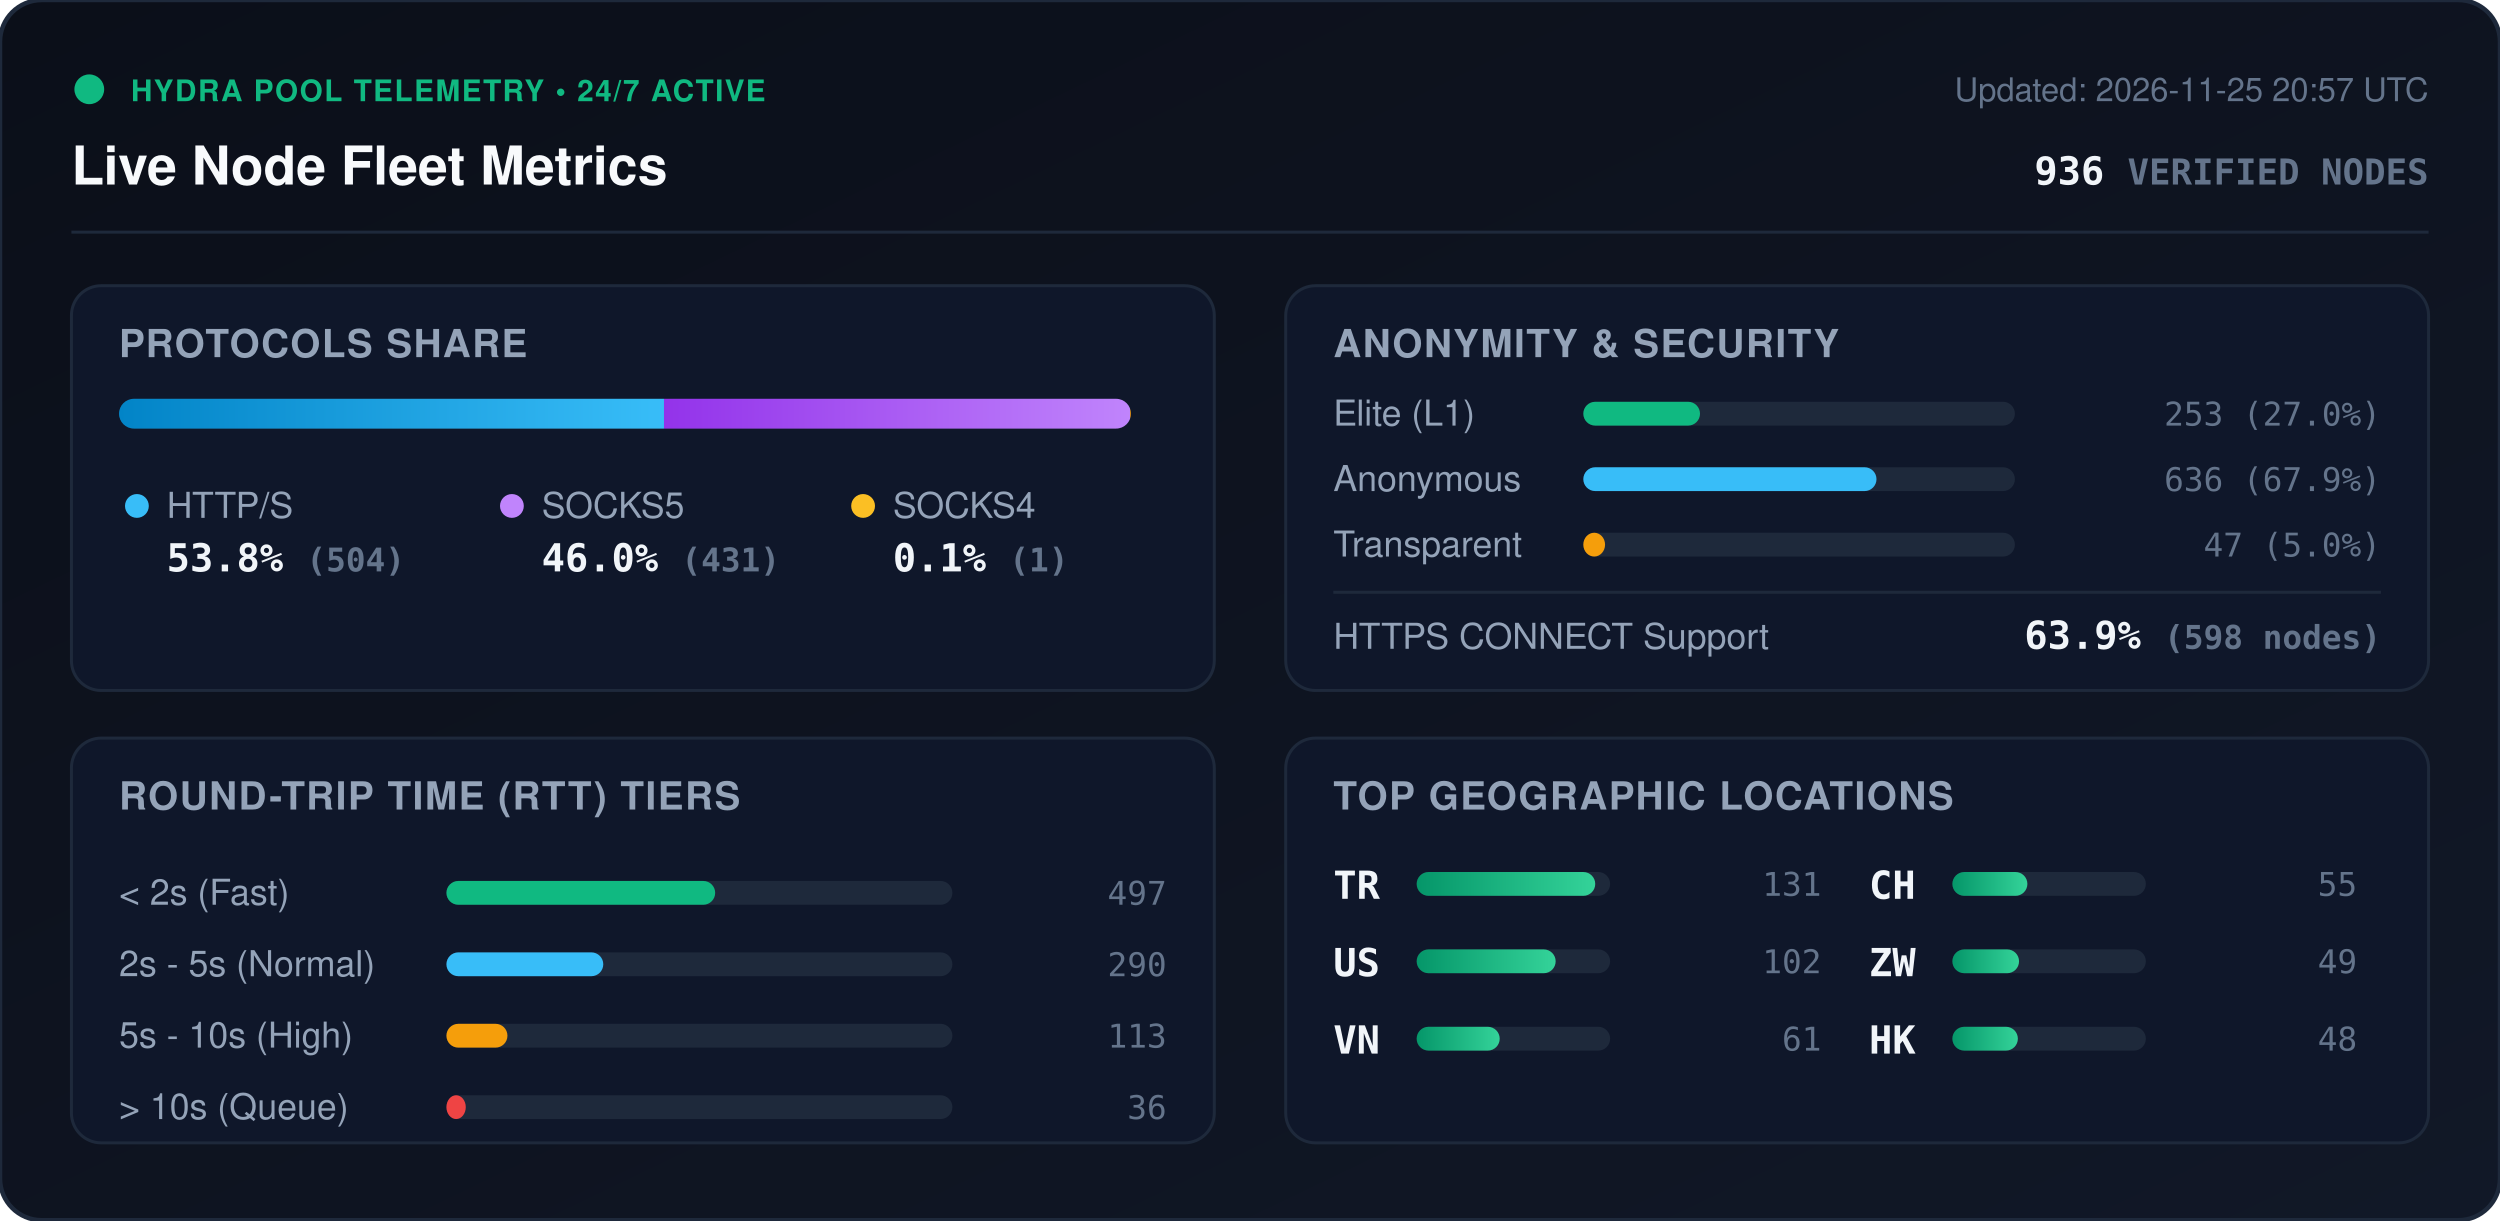
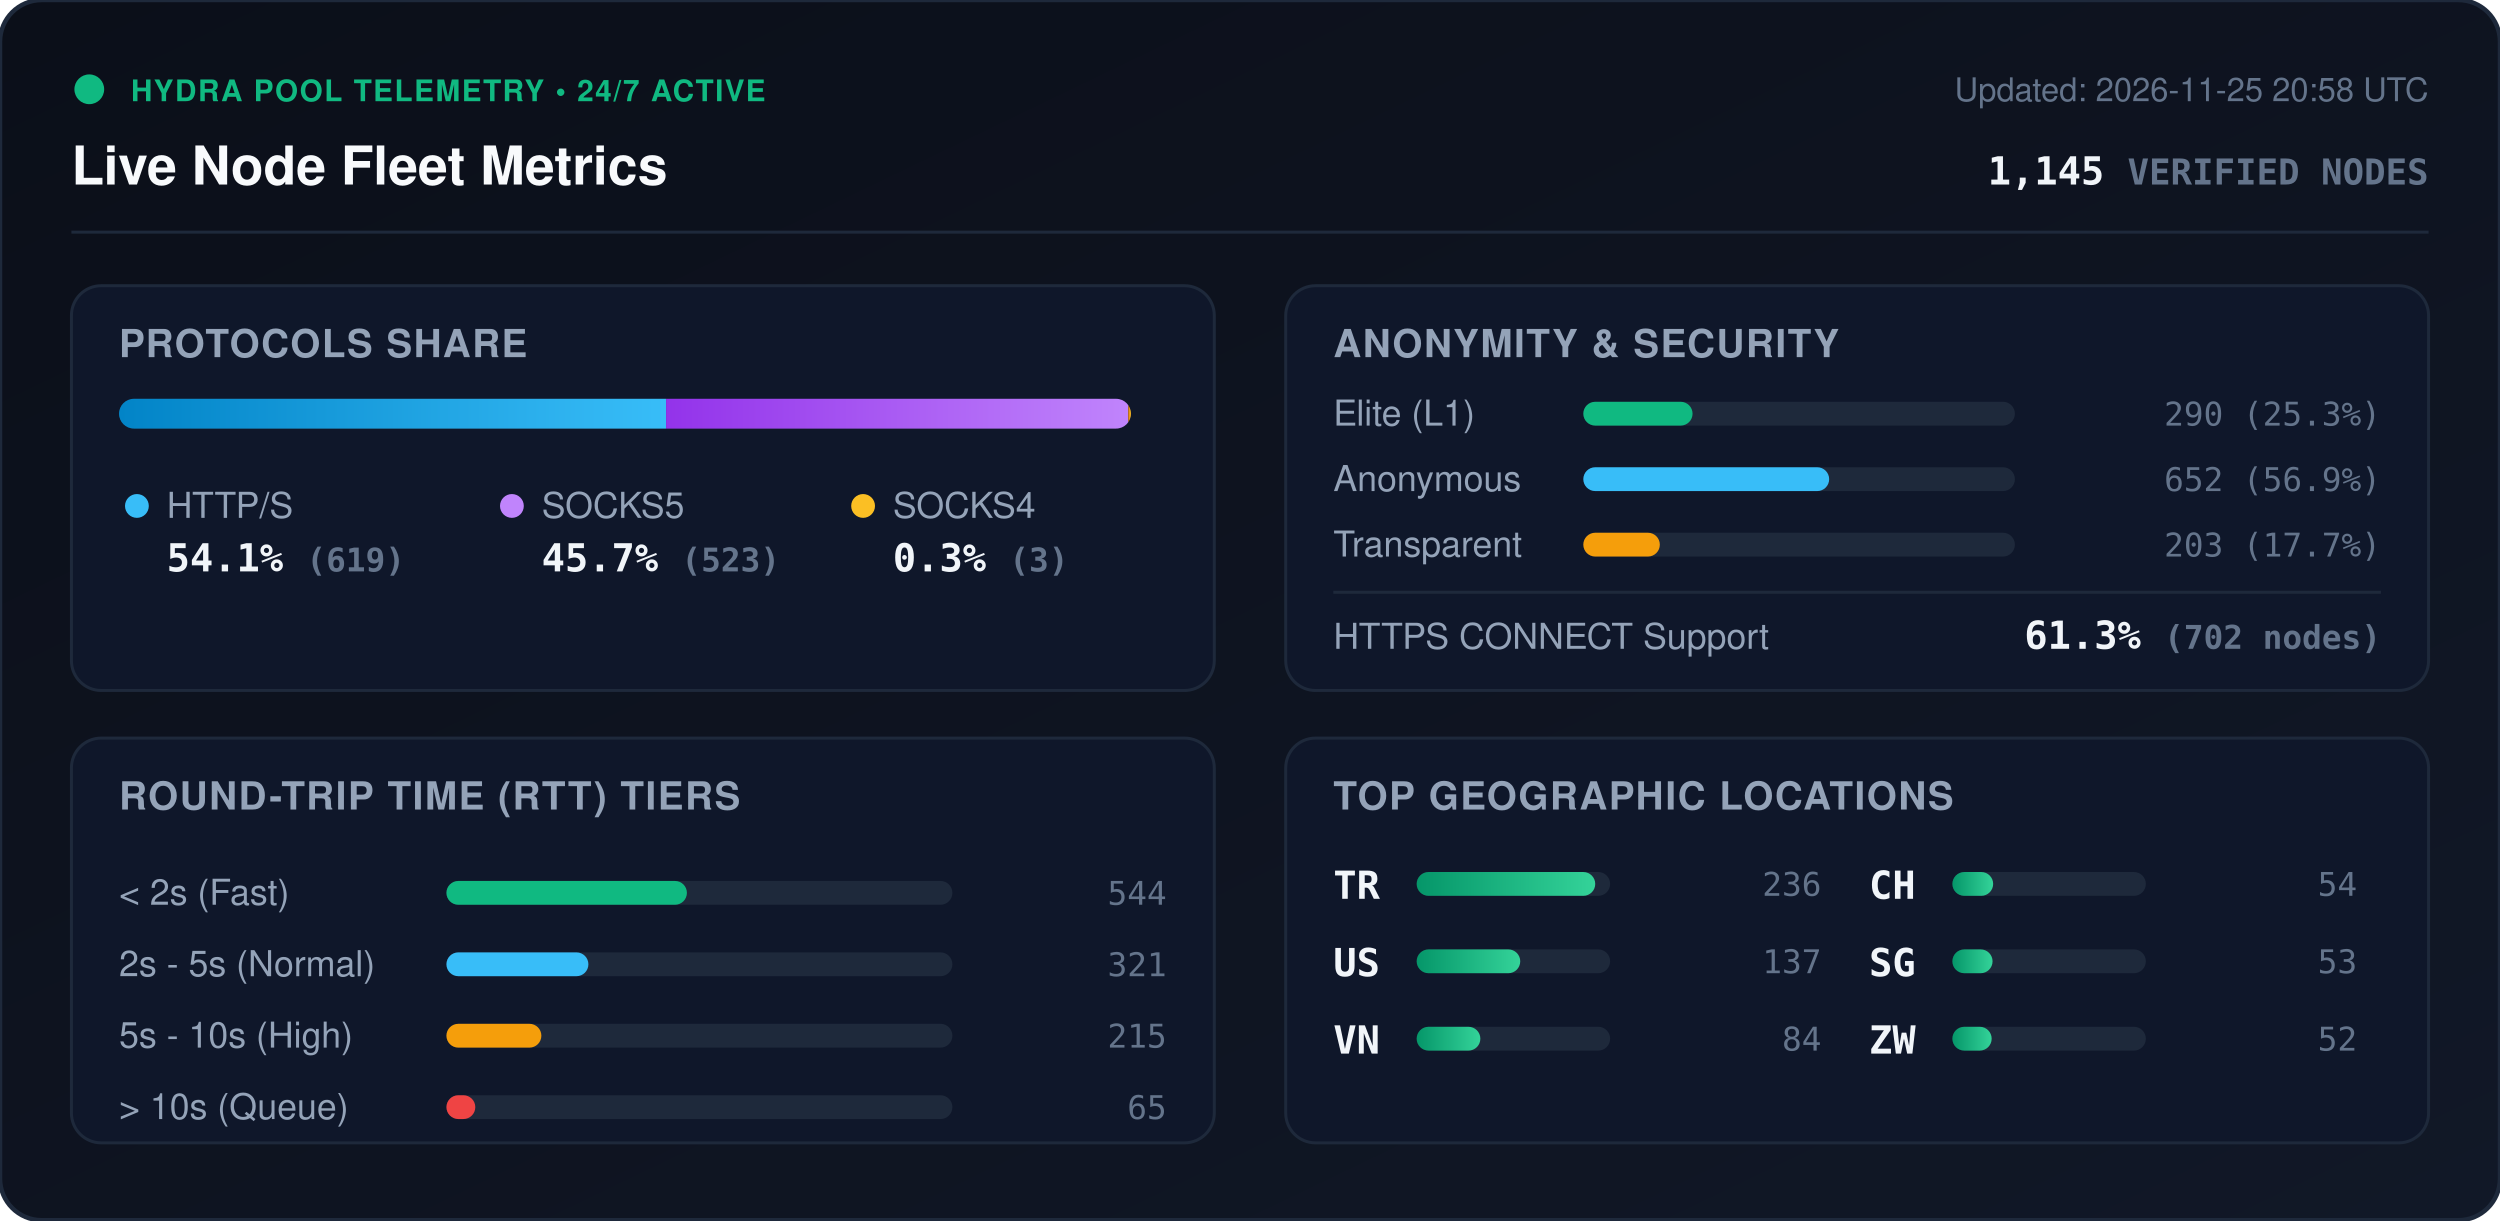
<svg xmlns="http://www.w3.org/2000/svg" viewBox="0 0 840 410" width="840" height="410" style="max-width: 100%; height: auto;">
  <defs>
    <linearGradient id="bg" x1="0%" y1="0%" x2="100%" y2="100%">
      <stop offset="0%" stop-color="#0b0f19" />
      <stop offset="100%" stop-color="#111827" />
    </linearGradient>
    <linearGradient id="bar-http" x1="0%" y1="0%" x2="100%" y2="0%">
      <stop offset="0%" stop-color="#0284c7" />
      <stop offset="100%" stop-color="#38bdf8" />
    </linearGradient>
    <linearGradient id="bar-socks5" x1="0%" y1="0%" x2="100%" y2="0%">
      <stop offset="0%" stop-color="#9333ea" />
      <stop offset="100%" stop-color="#c084fc" />
    </linearGradient>
    <linearGradient id="bar-socks4" x1="0%" y1="0%" x2="100%" y2="0%">
      <stop offset="0%" stop-color="#d97706" />
      <stop offset="100%" stop-color="#fbbf24" />
    </linearGradient>
    <linearGradient id="bar-green" x1="0%" y1="0%" x2="100%" y2="0%">
      <stop offset="0%" stop-color="#059669" />
      <stop offset="100%" stop-color="#34d399" />
    </linearGradient>
    <clipPath id="prog-track-clip">
      <rect width="340.0" height="10" rx="5" />
    </clipPath>
    <style>
      .title { font: 700 18px -apple-system, BlinkMacSystemFont, 'Segoe UI', Helvetica, Arial, sans-serif; fill: #f8fafc; }
      .sub { font: 500 11px -apple-system, BlinkMacSystemFont, 'Segoe UI', Helvetica, Arial, sans-serif; fill: #64748b; }
      .section-hdr { font: 600 13px -apple-system, BlinkMacSystemFont, 'Segoe UI', Helvetica, Arial, sans-serif; fill: #94a3b8; letter-spacing: 0.5px; }
      .metric-val { font: 700 13px -apple-system, BlinkMacSystemFont, 'Segoe UI', Helvetica, Arial, sans-serif; fill: #f1f5f9; }
      .metric-lbl { font: 500 12px -apple-system, BlinkMacSystemFont, 'Segoe UI', Helvetica, Arial, sans-serif; fill: #94a3b8; }
      .badge-txt { font: 700 10px -apple-system, BlinkMacSystemFont, 'Segoe UI', Helvetica, Arial, sans-serif; fill: #10b981; letter-spacing: 0.5px; }
      .mono { font-family: ui-monospace, SFMono-Regular, Menlo, Monaco, Consolas, monospace; }
      .pulse { animation: beacon 2s infinite ease-in-out; }
      @keyframes beacon { 0%, 100% { opacity: 1; } 50% { opacity: 0.35; } }
    </style>
  </defs>
  <rect width="840" height="410" rx="14" fill="url(#bg)" stroke="#1e293b" stroke-width="1.5" />
  <g transform="translate(24, 24)">
    <circle cx="6" cy="6" r="5" fill="#10b981" class="pulse" />
    <text x="20" y="10" class="badge-txt">HYDRA POOL TELEMETRY • 24/7 ACTIVE</text>
    <text x="0" y="38" class="title">Live Node Fleet Metrics</text>
-     <text x="792" y="10" text-anchor="end" class="sub">Updated: 2026-11-25 20:57 UTC</text>
-     <text x="792" y="38" text-anchor="end" class="metric-val mono" fill="#38bdf8">936 <tspan font-size="12" fill="#64748b">VERIFIED NODES</tspan>
+     <text x="792" y="10" text-anchor="end" class="sub">Updated: 2026-11-25 20:58 UTC</text>
+     <text x="792" y="38" text-anchor="end" class="metric-val mono" fill="#38bdf8">1,145 <tspan font-size="12" fill="#64748b">VERIFIED NODES</tspan>
    </text>
  </g>
  <line x1="24" y1="78" x2="816" y2="78" stroke="#1e293b" stroke-width="1" />
  <g transform="translate(24, 96)">
    <rect width="384" height="136" rx="10" fill="#0f172a" stroke="#1e293b" />
    <text x="16" y="24" class="section-hdr">PROTOCOLS SHARE</text>
    <g transform="translate(16, 38)">
      <rect width="340.0" height="10" rx="5" fill="#1e293b" />
      <g clip-path="url(#prog-track-clip)">
-         <rect x="0" width="183.1" height="10" fill="url(#bar-http)" />
-         <rect x="183.1" width="156.6" height="10" fill="url(#bar-socks5)" />
-         <rect x="339.7" width="0.4" height="10" fill="url(#bar-socks4)" />
+         <rect x="0" width="183.8" height="10" fill="url(#bar-http)" />
+         <rect x="183.8" width="155.3" height="10" fill="url(#bar-socks5)" />
+         <rect x="339.1" width="0.9" height="10" fill="url(#bar-socks4)" />
      </g>
    </g>
    <g transform="translate(16, 68)">
      <circle cx="6" cy="6" r="4" fill="#38bdf8" />
      <text x="16" y="10" class="metric-lbl">HTTP/S</text>
-       <text x="16" y="28" class="metric-val mono">53.8% <tspan font-size="11" fill="#64748b">(504)</tspan>
+       <text x="16" y="28" class="metric-val mono">54.1% <tspan font-size="11" fill="#64748b">(619)</tspan>
      </text>
      <circle cx="132" cy="6" r="4" fill="#c084fc" />
      <text x="142" y="10" class="metric-lbl">SOCKS5</text>
-       <text x="142" y="28" class="metric-val mono">46.0% <tspan font-size="11" fill="#64748b">(431)</tspan>
+       <text x="142" y="28" class="metric-val mono">45.7% <tspan font-size="11" fill="#64748b">(523)</tspan>
      </text>
      <circle cx="250" cy="6" r="4" fill="#fbbf24" />
      <text x="260" y="10" class="metric-lbl">SOCKS4</text>
-       <text x="260" y="28" class="metric-val mono">0.1% <tspan font-size="11" fill="#64748b">(1)</tspan>
+       <text x="260" y="28" class="metric-val mono">0.3% <tspan font-size="11" fill="#64748b">(3)</tspan>
      </text>
    </g>
  </g>
  <g transform="translate(432, 96)">
    <rect width="384" height="136" rx="10" fill="#0f172a" stroke="#1e293b" />
    <text x="16" y="24" class="section-hdr">ANONYMITY &amp; SECURITY</text>
    <text x="16" y="47" class="metric-lbl">Elite (L1)</text>
    <rect x="100" y="39" width="145.0" height="8" rx="4" fill="#1e293b" />
-     <rect x="100" y="39" width="39.2" height="8" rx="4" fill="#10b981" />
-     <text x="368" y="47" text-anchor="end" class="mono sub" fill="#e2e8f0">253 (27.0%)</text>
+     <rect x="100" y="39" width="36.7" height="8" rx="4" fill="#10b981" />
+     <text x="368" y="47" text-anchor="end" class="mono sub" fill="#e2e8f0">290 (25.3%)</text>
    <text x="16" y="69" class="metric-lbl">Anonymous</text>
    <rect x="100" y="61" width="145.0" height="8" rx="4" fill="#1e293b" />
-     <rect x="100" y="61" width="98.5" height="8" rx="4" fill="#38bdf8" />
-     <text x="368" y="69" text-anchor="end" class="mono sub" fill="#e2e8f0">636 (67.9%)</text>
+     <rect x="100" y="61" width="82.6" height="8" rx="4" fill="#38bdf8" />
+     <text x="368" y="69" text-anchor="end" class="mono sub" fill="#e2e8f0">652 (56.9%)</text>
    <text x="16" y="91" class="metric-lbl">Transparent</text>
    <rect x="100" y="83" width="145.0" height="8" rx="4" fill="#1e293b" />
-     <rect x="100" y="83" width="7.3" height="8" rx="4" fill="#f59e0b" />
-     <text x="368" y="91" text-anchor="end" class="mono sub" fill="#e2e8f0">47 (5.0%)</text>
+     <rect x="100" y="83" width="25.7" height="8" rx="4" fill="#f59e0b" />
+     <text x="368" y="91" text-anchor="end" class="mono sub" fill="#e2e8f0">203 (17.7%)</text>
    <line x1="16" y1="103" x2="368" y2="103" stroke="#1e293b" stroke-width="1" />
    <text x="16" y="122" class="metric-lbl">HTTPS CONNECT Support</text>
-     <text x="368" y="122" text-anchor="end" class="metric-val mono" fill="#34d399">63.9% <tspan font-size="11" fill="#64748b">(598 nodes)</tspan>
+     <text x="368" y="122" text-anchor="end" class="metric-val mono" fill="#34d399">61.3% <tspan font-size="11" fill="#64748b">(702 nodes)</tspan>
    </text>
  </g>
  <g transform="translate(24, 248)">
    <rect width="384" height="136" rx="10" fill="#0f172a" stroke="#1e293b" />
    <text x="16" y="24" class="section-hdr">ROUND-TRIP TIME (RTT) TIERS</text>
    <g transform="translate(16, 42)">
      <text x="0" y="14" class="metric-lbl">&lt; 2s (Fast)</text>
      <rect x="110" y="6" width="170" height="8" rx="4" fill="#1e293b" />
-       <rect x="110" y="6" width="90.3" height="8" rx="4" fill="#10b981" />
-       <text x="352" y="14" text-anchor="end" class="mono sub">497</text>
+       <rect x="110" y="6" width="80.8" height="8" rx="4" fill="#10b981" />
+       <text x="352" y="14" text-anchor="end" class="mono sub">544</text>
      <text x="0" y="38" class="metric-lbl">2s - 5s (Normal)</text>
      <rect x="110" y="30" width="170" height="8" rx="4" fill="#1e293b" />
-       <rect x="110" y="30" width="52.7" height="8" rx="4" fill="#38bdf8" />
-       <text x="352" y="38" text-anchor="end" class="mono sub">290</text>
+       <rect x="110" y="30" width="47.7" height="8" rx="4" fill="#38bdf8" />
+       <text x="352" y="38" text-anchor="end" class="mono sub">321</text>
      <text x="0" y="62" class="metric-lbl">5s - 10s (High)</text>
      <rect x="110" y="54" width="170" height="8" rx="4" fill="#1e293b" />
-       <rect x="110" y="54" width="20.5" height="8" rx="4" fill="#f59e0b" />
-       <text x="352" y="62" text-anchor="end" class="mono sub">113</text>
+       <rect x="110" y="54" width="31.9" height="8" rx="4" fill="#f59e0b" />
+       <text x="352" y="62" text-anchor="end" class="mono sub">215</text>
      <text x="0" y="86" class="metric-lbl">&gt; 10s (Queue)</text>
      <rect x="110" y="78" width="170" height="8" rx="4" fill="#1e293b" />
-       <rect x="110" y="78" width="6.5" height="8" rx="4" fill="#ef4444" />
-       <text x="352" y="86" text-anchor="end" class="mono sub">36</text>
+       <rect x="110" y="78" width="9.7" height="8" rx="4" fill="#ef4444" />
+       <text x="352" y="86" text-anchor="end" class="mono sub">65</text>
    </g>
  </g>
  <g transform="translate(432, 248)">
    <rect width="384" height="136" rx="10" fill="#0f172a" stroke="#1e293b" />
    <text x="16" y="24" class="section-hdr">TOP GEOGRAPHIC LOCATIONS</text>
    <g transform="translate(16, 42)">
      <g transform="translate(0, 0)">
        <text x="0" y="12" class="mono metric-val" font-size="12">TR</text>
        <rect x="28" y="3" width="65" height="8" rx="4" fill="#1e293b" />
        <rect x="28" y="3" width="60.0" height="8" rx="4" fill="url(#bar-green)" />
-         <text x="164" y="11" text-anchor="end" class="mono sub">131</text>
+         <text x="164" y="11" text-anchor="end" class="mono sub">236</text>
      </g>
      <g transform="translate(0, 26)">
        <text x="0" y="12" class="mono metric-val" font-size="12">US</text>
        <rect x="28" y="3" width="65" height="8" rx="4" fill="#1e293b" />
-         <rect x="28" y="3" width="46.7" height="8" rx="4" fill="url(#bar-green)" />
-         <text x="164" y="11" text-anchor="end" class="mono sub">102</text>
+         <rect x="28" y="3" width="34.8" height="8" rx="4" fill="url(#bar-green)" />
+         <text x="164" y="11" text-anchor="end" class="mono sub">137</text>
      </g>
      <g transform="translate(0, 52)">
        <text x="0" y="12" class="mono metric-val" font-size="12">VN</text>
        <rect x="28" y="3" width="65" height="8" rx="4" fill="#1e293b" />
-         <rect x="28" y="3" width="27.9" height="8" rx="4" fill="url(#bar-green)" />
-         <text x="164" y="11" text-anchor="end" class="mono sub">61</text>
+         <rect x="28" y="3" width="21.4" height="8" rx="4" fill="url(#bar-green)" />
+         <text x="164" y="11" text-anchor="end" class="mono sub">84</text>
      </g>
      <g transform="translate(180, 0)">
        <text x="0" y="12" class="mono metric-val" font-size="12">CH</text>
        <rect x="28" y="3" width="65" height="8" rx="4" fill="#1e293b" />
-         <rect x="28" y="3" width="25.2" height="8" rx="4" fill="url(#bar-green)" />
-         <text x="164" y="11" text-anchor="end" class="mono sub">55</text>
+         <rect x="28" y="3" width="13.7" height="8" rx="4" fill="url(#bar-green)" />
+         <text x="164" y="11" text-anchor="end" class="mono sub">54</text>
      </g>
      <g transform="translate(180, 26)">
+         <text x="0" y="12" class="mono metric-val" font-size="12">SG</text>
+         <rect x="28" y="3" width="65" height="8" rx="4" fill="#1e293b" />
+         <rect x="28" y="3" width="13.5" height="8" rx="4" fill="url(#bar-green)" />
+         <text x="164" y="11" text-anchor="end" class="mono sub">53</text>
+       </g>
+       <g transform="translate(180, 52)">
        <text x="0" y="12" class="mono metric-val" font-size="12">ZW</text>
        <rect x="28" y="3" width="65" height="8" rx="4" fill="#1e293b" />
-         <rect x="28" y="3" width="22.4" height="8" rx="4" fill="url(#bar-green)" />
-         <text x="164" y="11" text-anchor="end" class="mono sub">49</text>
-       </g>
-       <g transform="translate(180, 52)">
-         <text x="0" y="12" class="mono metric-val" font-size="12">HK</text>
-         <rect x="28" y="3" width="65" height="8" rx="4" fill="#1e293b" />
-         <rect x="28" y="3" width="22.0" height="8" rx="4" fill="url(#bar-green)" />
-         <text x="164" y="11" text-anchor="end" class="mono sub">48</text>
+         <rect x="28" y="3" width="13.2" height="8" rx="4" fill="url(#bar-green)" />
+         <text x="164" y="11" text-anchor="end" class="mono sub">52</text>
      </g>
    </g>
  </g>
</svg>
